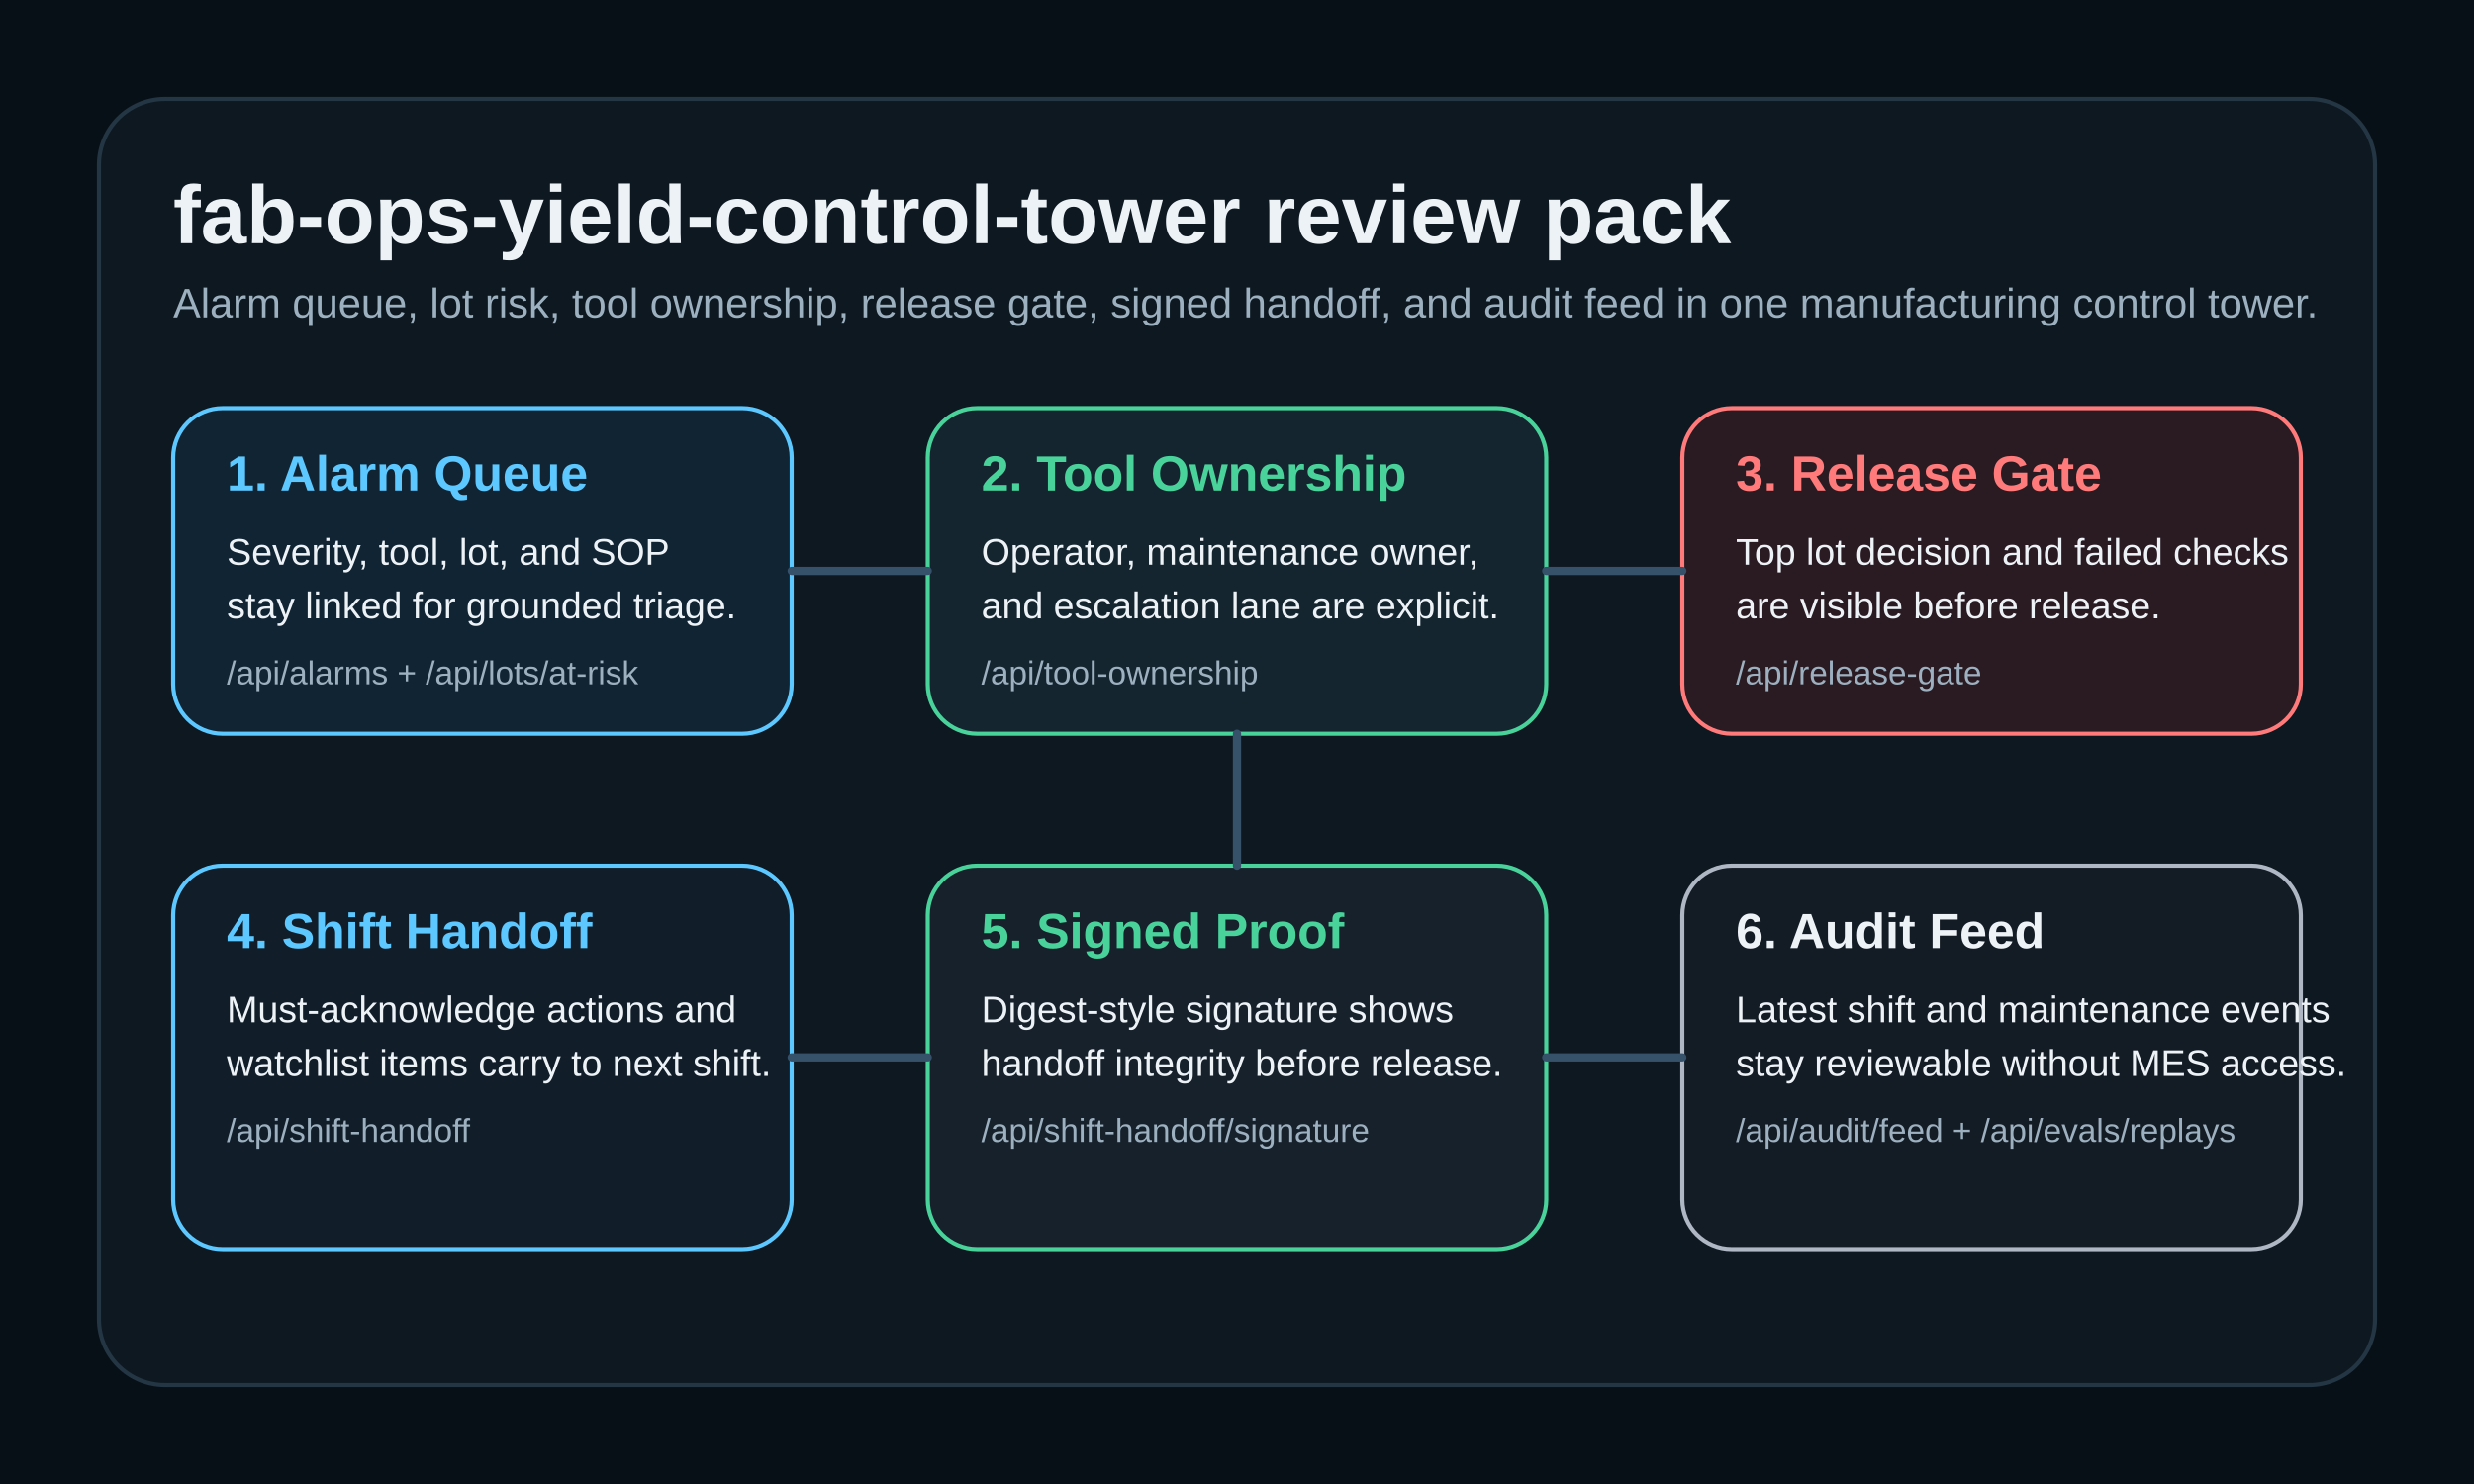
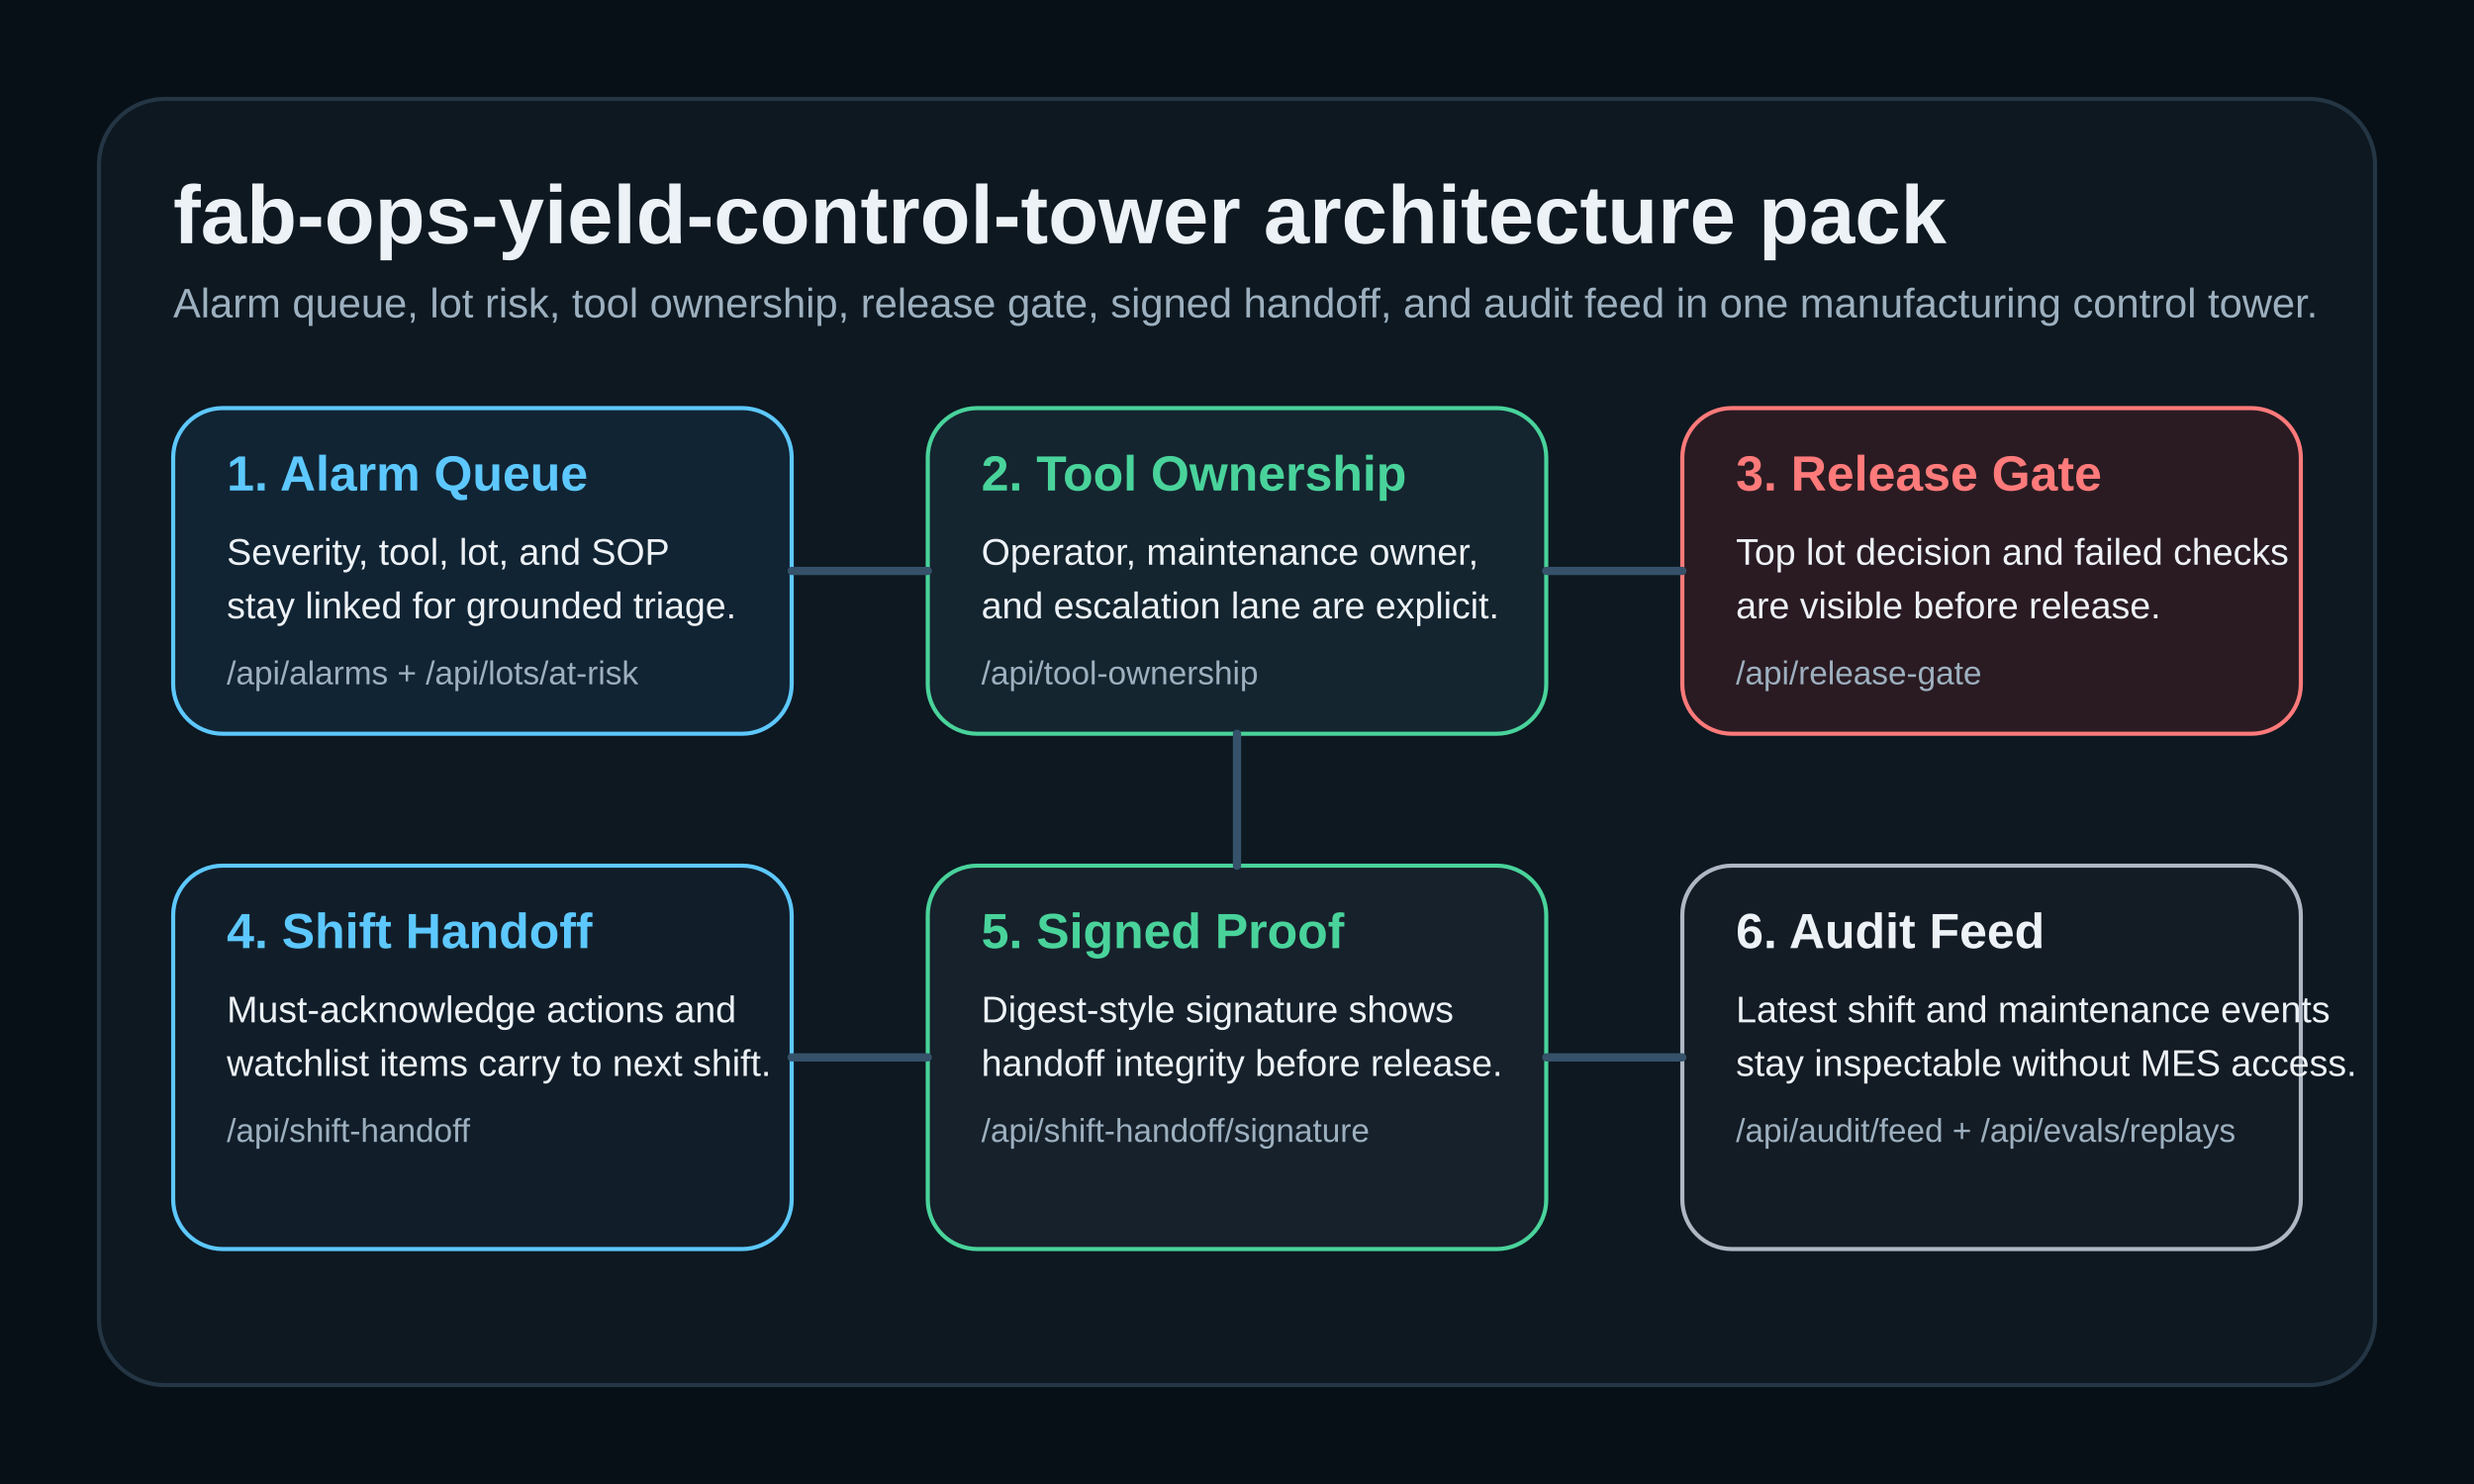
<svg xmlns="http://www.w3.org/2000/svg" width="1200" height="720" viewBox="0 0 1200 720" fill="none">
  <rect width="1200" height="720" fill="#071017" />
  <rect x="48" y="48" width="1104" height="624" rx="32" fill="#0D1821" stroke="#243544" stroke-width="2" />
-   <text x="84" y="118" fill="#EDF2F7" font-family="IBM Plex Sans, Arial, sans-serif" font-size="40" font-weight="700">fab-ops-yield-control-tower review pack</text>
+   <text x="84" y="118" fill="#EDF2F7" font-family="IBM Plex Sans, Arial, sans-serif" font-size="40" font-weight="700">fab-ops-yield-control-tower architecture pack</text>
  <text x="84" y="154" fill="#9DB0BF" font-family="IBM Plex Sans, Arial, sans-serif" font-size="20">Alarm queue, lot risk, tool ownership, release gate, signed handoff, and audit feed in one manufacturing control tower.</text>
  <rect x="84" y="198" width="300" height="158" rx="24" fill="#112433" stroke="#5DC8FF" stroke-width="2" />
  <text x="110" y="238" fill="#5DC8FF" font-family="IBM Plex Sans, Arial, sans-serif" font-size="24" font-weight="700">1. Alarm Queue</text>
  <text x="110" y="274" fill="#EDF2F7" font-family="IBM Plex Sans, Arial, sans-serif" font-size="18">Severity, tool, lot, and SOP</text>
  <text x="110" y="300" fill="#EDF2F7" font-family="IBM Plex Sans, Arial, sans-serif" font-size="18">stay linked for grounded triage.</text>
  <text x="110" y="332" fill="#9DB0BF" font-family="IBM Plex Sans, Arial, sans-serif" font-size="16">/api/alarms + /api/lots/at-risk</text>
  <rect x="450" y="198" width="300" height="158" rx="24" fill="#14252F" stroke="#49D39B" stroke-width="2" />
  <text x="476" y="238" fill="#49D39B" font-family="IBM Plex Sans, Arial, sans-serif" font-size="24" font-weight="700">2. Tool Ownership</text>
  <text x="476" y="274" fill="#EDF2F7" font-family="IBM Plex Sans, Arial, sans-serif" font-size="18">Operator, maintenance owner,</text>
  <text x="476" y="300" fill="#EDF2F7" font-family="IBM Plex Sans, Arial, sans-serif" font-size="18">and escalation lane are explicit.</text>
  <text x="476" y="332" fill="#9DB0BF" font-family="IBM Plex Sans, Arial, sans-serif" font-size="16">/api/tool-ownership</text>
  <rect x="816" y="198" width="300" height="158" rx="24" fill="#2A1B22" stroke="#FF7A7A" stroke-width="2" />
  <text x="842" y="238" fill="#FF7A7A" font-family="IBM Plex Sans, Arial, sans-serif" font-size="24" font-weight="700">3. Release Gate</text>
  <text x="842" y="274" fill="#EDF2F7" font-family="IBM Plex Sans, Arial, sans-serif" font-size="18">Top lot decision and failed checks</text>
  <text x="842" y="300" fill="#EDF2F7" font-family="IBM Plex Sans, Arial, sans-serif" font-size="18">are visible before release.</text>
  <text x="842" y="332" fill="#9DB0BF" font-family="IBM Plex Sans, Arial, sans-serif" font-size="16">/api/release-gate</text>
  <rect x="84" y="420" width="300" height="186" rx="24" fill="#111E29" stroke="#5DC8FF" stroke-width="2" />
  <text x="110" y="460" fill="#5DC8FF" font-family="IBM Plex Sans, Arial, sans-serif" font-size="24" font-weight="700">4. Shift Handoff</text>
  <text x="110" y="496" fill="#EDF2F7" font-family="IBM Plex Sans, Arial, sans-serif" font-size="18">Must-acknowledge actions and</text>
  <text x="110" y="522" fill="#EDF2F7" font-family="IBM Plex Sans, Arial, sans-serif" font-size="18">watchlist items carry to next shift.</text>
  <text x="110" y="554" fill="#9DB0BF" font-family="IBM Plex Sans, Arial, sans-serif" font-size="16">/api/shift-handoff</text>
  <rect x="450" y="420" width="300" height="186" rx="24" fill="#16212B" stroke="#49D39B" stroke-width="2" />
  <text x="476" y="460" fill="#49D39B" font-family="IBM Plex Sans, Arial, sans-serif" font-size="24" font-weight="700">5. Signed Proof</text>
  <text x="476" y="496" fill="#EDF2F7" font-family="IBM Plex Sans, Arial, sans-serif" font-size="18">Digest-style signature shows</text>
  <text x="476" y="522" fill="#EDF2F7" font-family="IBM Plex Sans, Arial, sans-serif" font-size="18">handoff integrity before release.</text>
  <text x="476" y="554" fill="#9DB0BF" font-family="IBM Plex Sans, Arial, sans-serif" font-size="16">/api/shift-handoff/signature</text>
  <rect x="816" y="420" width="300" height="186" rx="24" fill="#131B24" stroke="#AEB7C3" stroke-width="2" />
  <text x="842" y="460" fill="#EDF2F7" font-family="IBM Plex Sans, Arial, sans-serif" font-size="24" font-weight="700">6. Audit Feed</text>
  <text x="842" y="496" fill="#EDF2F7" font-family="IBM Plex Sans, Arial, sans-serif" font-size="18">Latest shift and maintenance events</text>
-   <text x="842" y="522" fill="#EDF2F7" font-family="IBM Plex Sans, Arial, sans-serif" font-size="18">stay reviewable without MES access.</text>
+   <text x="842" y="522" fill="#EDF2F7" font-family="IBM Plex Sans, Arial, sans-serif" font-size="18">stay inspectable without MES access.</text>
  <text x="842" y="554" fill="#9DB0BF" font-family="IBM Plex Sans, Arial, sans-serif" font-size="16">/api/audit/feed + /api/evals/replays</text>
  <path d="M384 277H450" stroke="#35526A" stroke-width="4" stroke-linecap="round" />
  <path d="M750 277H816" stroke="#35526A" stroke-width="4" stroke-linecap="round" />
  <path d="M600 356V420" stroke="#35526A" stroke-width="4" stroke-linecap="round" />
  <path d="M384 513H450" stroke="#35526A" stroke-width="4" stroke-linecap="round" />
  <path d="M750 513H816" stroke="#35526A" stroke-width="4" stroke-linecap="round" />
</svg>
